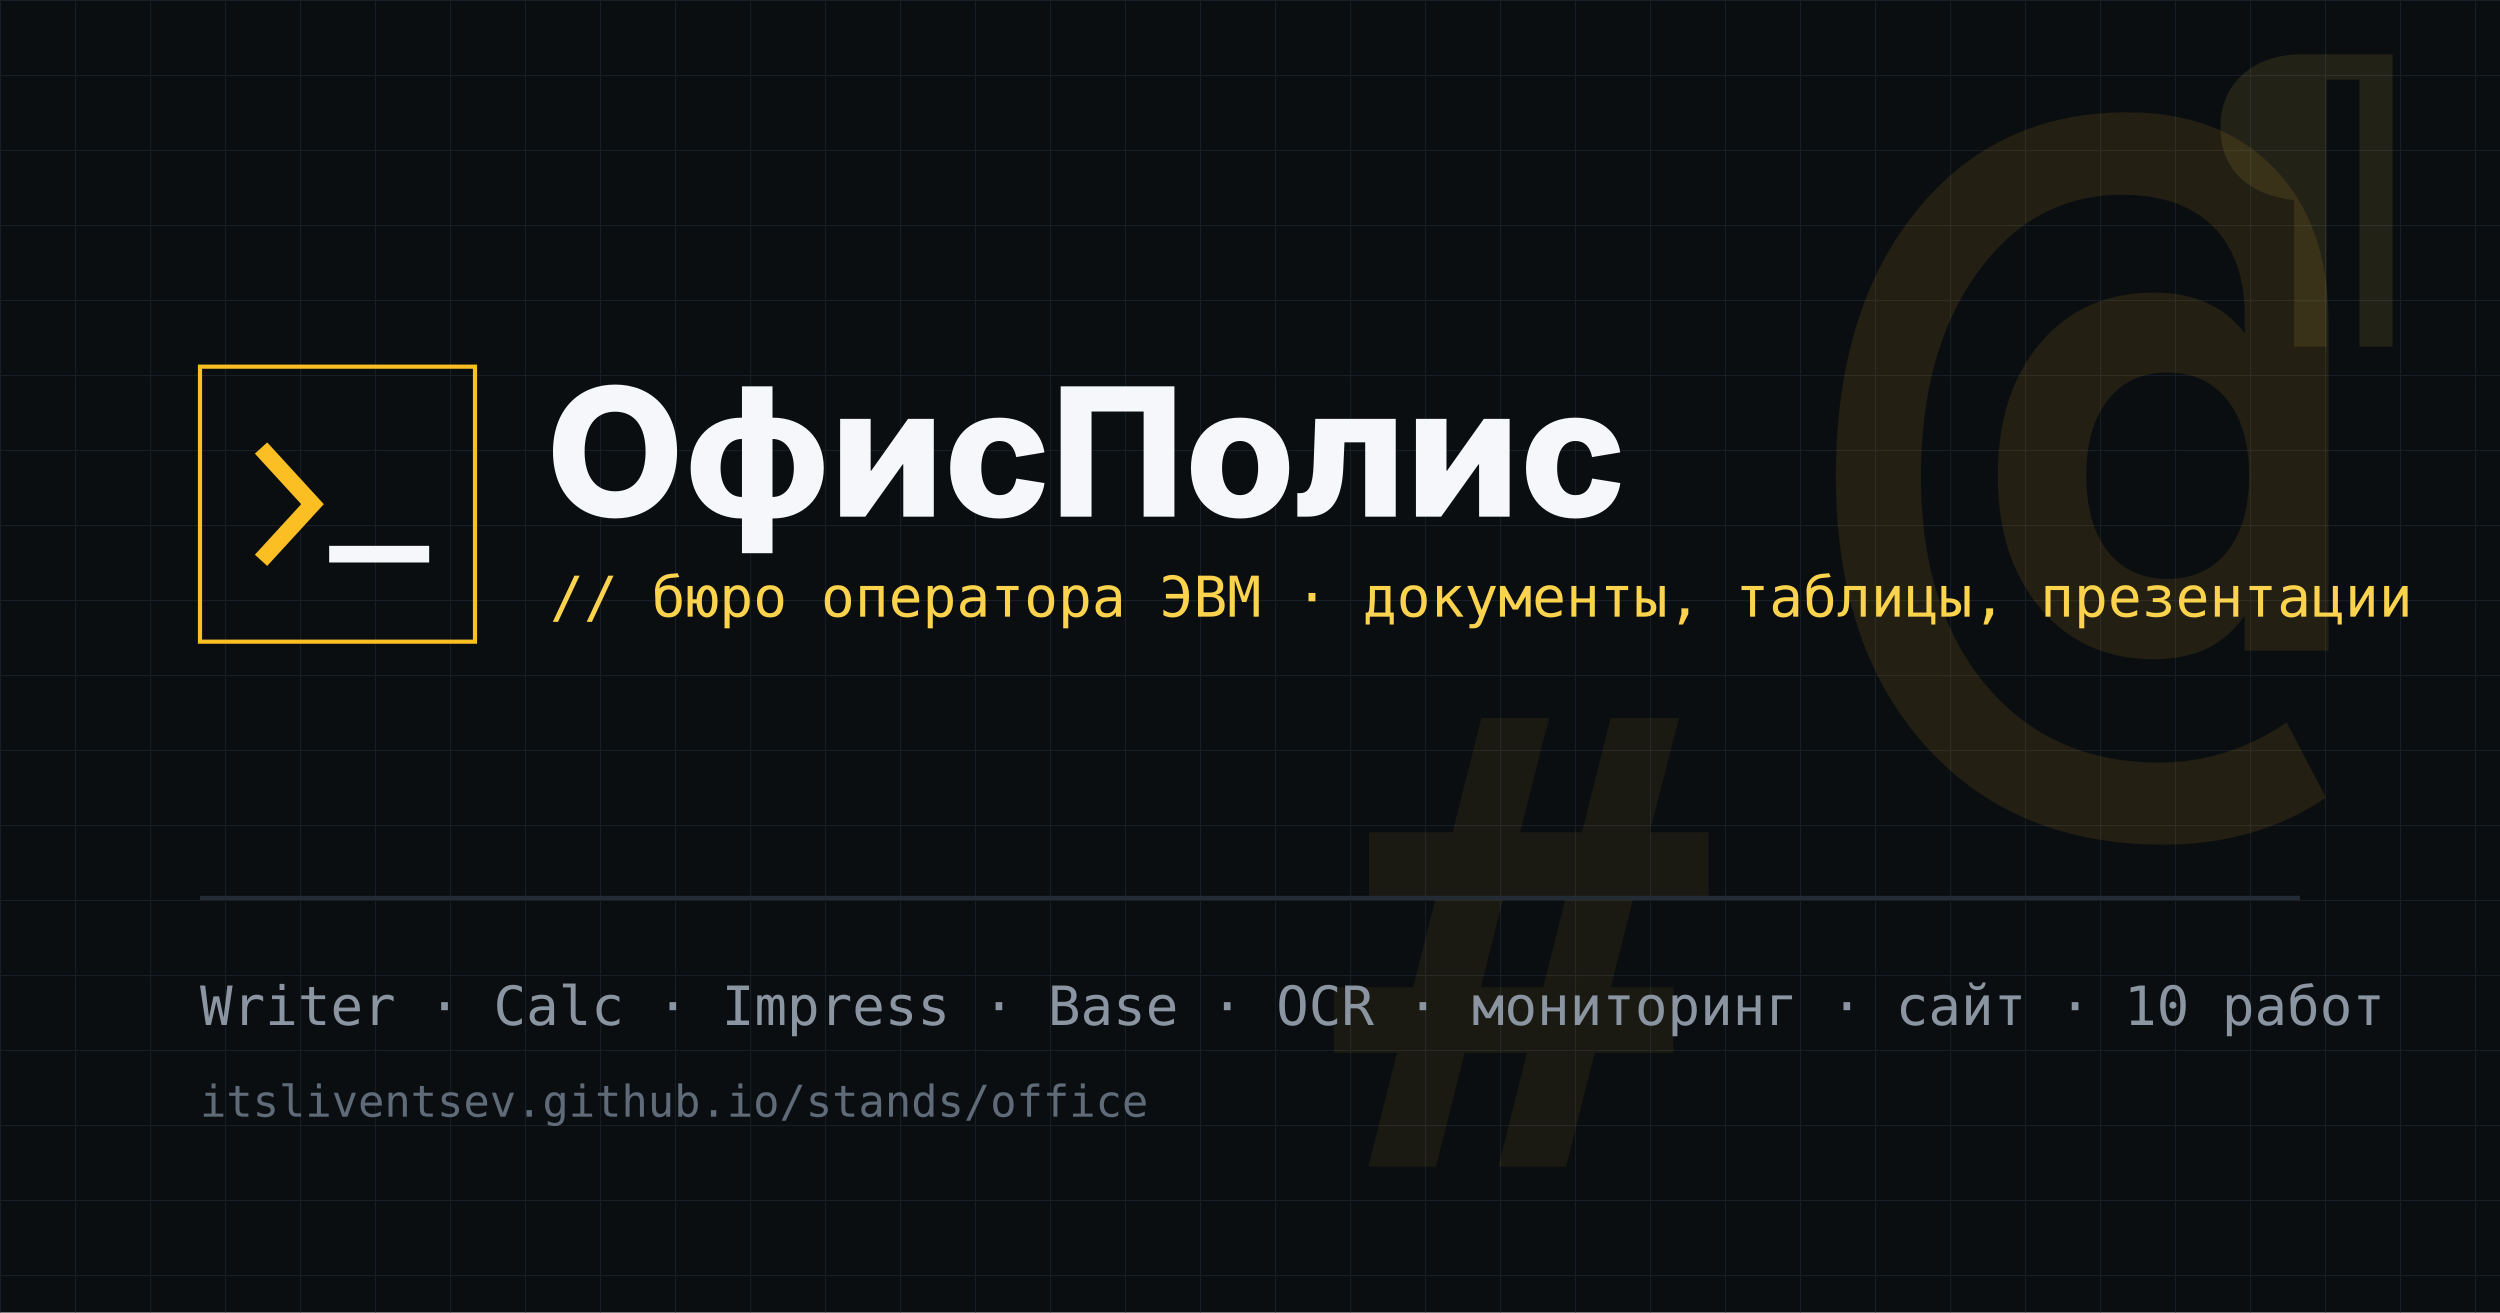
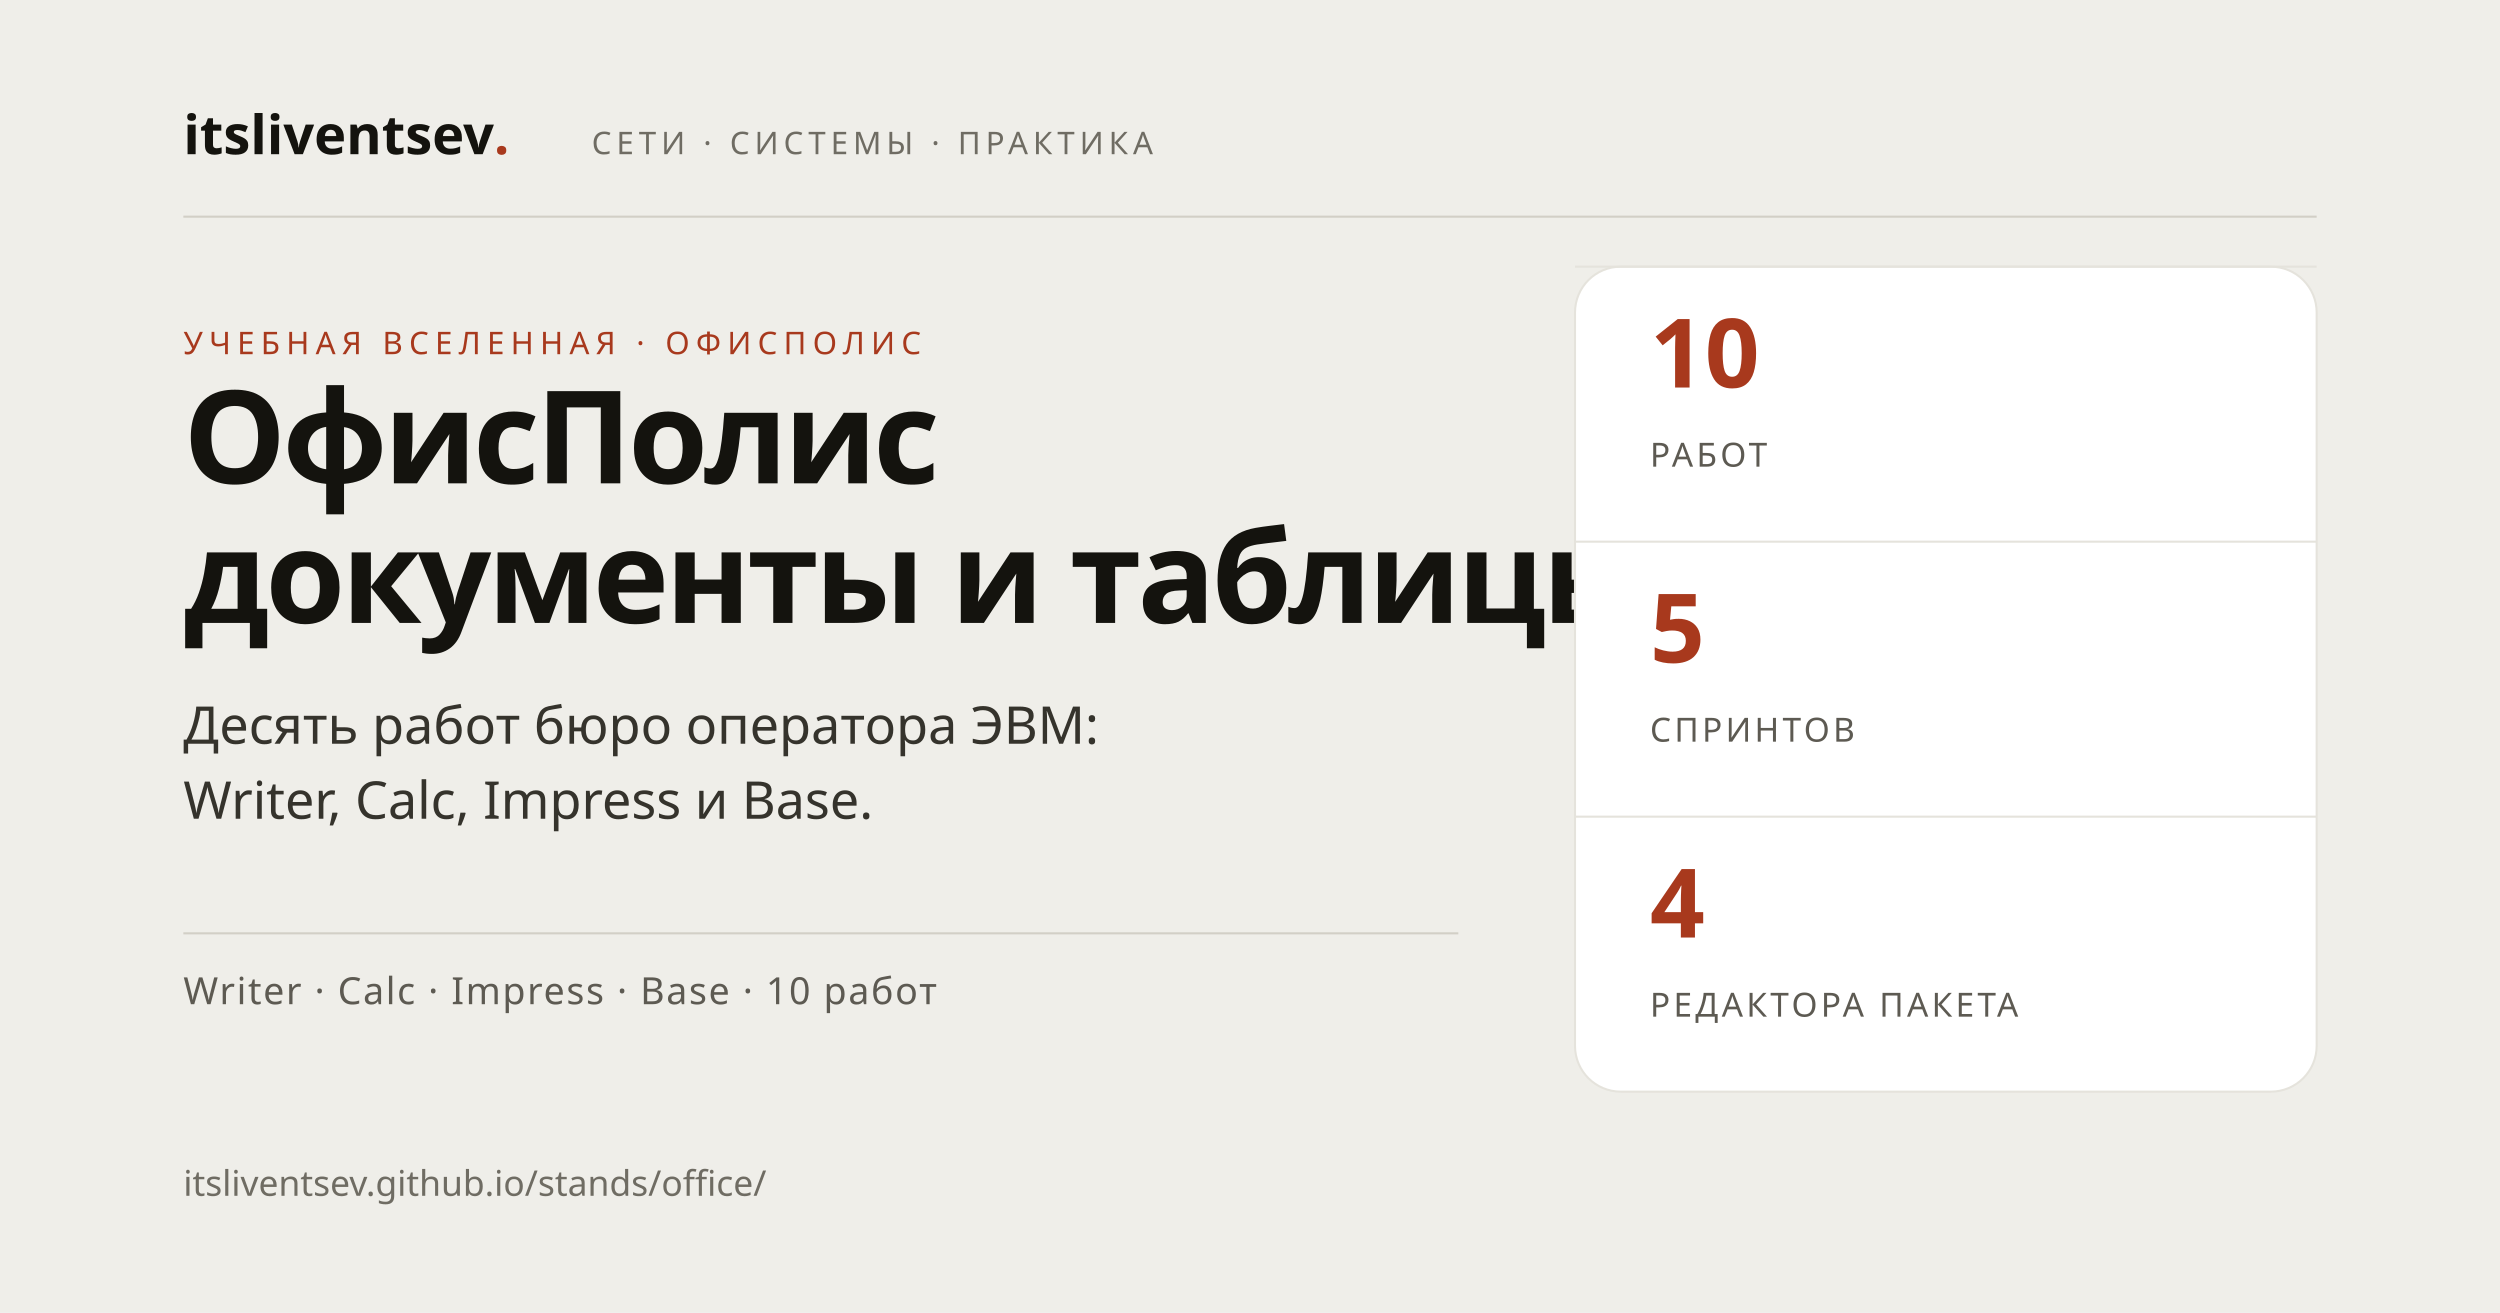
<svg xmlns="http://www.w3.org/2000/svg" width="1200" height="630" viewBox="0 0 1200 630">
-   <defs>
-     <pattern id="grid" width="36" height="36" patternUnits="userSpaceOnUse">
-       <path d="M36 0H0V36" fill="none" stroke="#232b34" stroke-width="1" opacity="0.55" />
-     </pattern>
-   </defs>
-   <rect width="1200" height="630" fill="#0b0e11" />
-   <rect width="1200" height="630" fill="url(#grid)" />
-   <text x="880" y="340" font-family="'JetBrains Mono',monospace" font-size="420" font-weight="700" fill="#fbbf24" opacity="0.1">@</text>
-   <text x="640" y="560" font-family="'JetBrains Mono',monospace" font-size="300" font-weight="700" fill="#fbbf24" opacity="0.07">#</text>
-   <text x="1060" y="150" font-family="'JetBrains Mono',monospace" font-size="170" font-weight="700" fill="#fcd34d" opacity="0.1">¶</text>
-   <rect x="96" y="176" width="132" height="132" rx="0" fill="none" stroke="#fbbf24" stroke-width="2" />
-   <path d="M128 218l22 24-22 24" fill="none" stroke="#fbbf24" stroke-width="8" stroke-linecap="square" stroke-linejoin="miter" />
-   <line x1="162" y1="266" x2="202" y2="266" stroke="#f5f7fa" stroke-width="8" stroke-linecap="square" />
-   <text x="262" y="248" font-family="Inter,system-ui,sans-serif" font-size="86" font-weight="800" fill="#f5f7fa">ОфисПолис</text>
-   <text x="264" y="296" font-family="'JetBrains Mono',monospace" font-size="27" font-weight="500" fill="#fcd34d">// бюро оператора ЭВМ · документы, таблицы, презентации</text>
-   <rect x="96" y="430" width="1008" height="2" fill="#232b34" />
-   <text x="96" y="492" font-family="'JetBrains Mono',monospace" font-size="26" font-weight="500" fill="#8a95a1">Writer · Calc · Impress · Base · OCR · мониторинг · сайт · 10 работ</text>
-   <text x="96" y="536" font-family="'JetBrains Mono',monospace" font-size="21" font-weight="400" fill="#5f6b79">itsliventsev.github.io/stands/office</text>
+   <rect width="1200" height="630" fill="#efeee9" />
+   <text x="88" y="74" font-family="Golos Text" font-size="26" font-weight="700" fill="#14130e">itsliventsev<tspan fill="#a8391d">.</tspan>
+   </text>
+   <text x="284" y="74" font-family="'JetBrains Mono'" font-size="15" fill="#6f6c63" letter-spacing="2.4">СЕТИ · СИСТЕМЫ · ПРАКТИКА</text>
+   <line x1="88" y1="104" x2="1112" y2="104" stroke="#d2cfc6" stroke-width="1" />
+   <text x="88" y="170" font-family="'JetBrains Mono'" font-size="15" fill="#a8391d" letter-spacing="3">УЧЕБНАЯ ВСЕЛЕННАЯ · ОФИСПОЛИС</text>
+   <text x="88" y="232" font-family="Golos Text" font-size="62" font-weight="700" fill="#14130e" letter-spacing="-1.8">ОфисПолис</text>
+   <text x="88" y="299" font-family="Golos Text" font-size="62" font-weight="700" fill="#14130e" letter-spacing="-1.8">документы и таблицы</text>
+   <text x="88" y="357" font-family="Literata" font-size="25" fill="#35332c">Десять работ бюро оператора ЭВМ:</text>
+   <text x="88" y="393" font-family="Literata" font-size="25" fill="#35332c">Writer, Calc, Impress и Base.</text>
+   <line x1="88" y1="448" x2="700" y2="448" stroke="#d2cfc6" stroke-width="1" />
+   <text x="88" y="482" font-family="'JetBrains Mono'" font-size="18" fill="#5d5a52" letter-spacing="0.8">Writer · Calc · Impress · Base · 10 работ</text>
+   <text x="88" y="574" font-family="'JetBrains Mono'" font-size="17" fill="#6f6c63">itsliventsev.github.io/stands/office/</text>
+   <rect x="756" y="128" width="356" height="396" rx="22" fill="#ffffff" stroke="#e5e3dc" stroke-width="1" />
+   <line x1="756" y1="128" x2="1112" y2="128" stroke="#e5e3dc" stroke-width="1" />
+   <text x="792" y="186" font-family="Golos Text" font-size="46" font-weight="700" fill="#a8391d">10</text>
+   <text x="792" y="224" font-family="'JetBrains Mono'" font-size="16" fill="#5d5a52" letter-spacing="1.6">РАБОТ</text>
+   <line x1="756" y1="260" x2="1112" y2="260" stroke="#e5e3dc" stroke-width="1" />
+   <text x="792" y="318" font-family="Golos Text" font-size="46" font-weight="700" fill="#a8391d">5</text>
+   <text x="792" y="356" font-family="'JetBrains Mono'" font-size="16" fill="#5d5a52" letter-spacing="1.6">СПРИНТОВ</text>
+   <line x1="756" y1="392" x2="1112" y2="392" stroke="#e5e3dc" stroke-width="1" />
+   <text x="792" y="450" font-family="Golos Text" font-size="46" font-weight="700" fill="#a8391d">4</text>
+   <text x="792" y="488" font-family="'JetBrains Mono'" font-size="16" fill="#5d5a52" letter-spacing="1.6">РЕДАКТОРА ПАКЕТА</text>
</svg>
